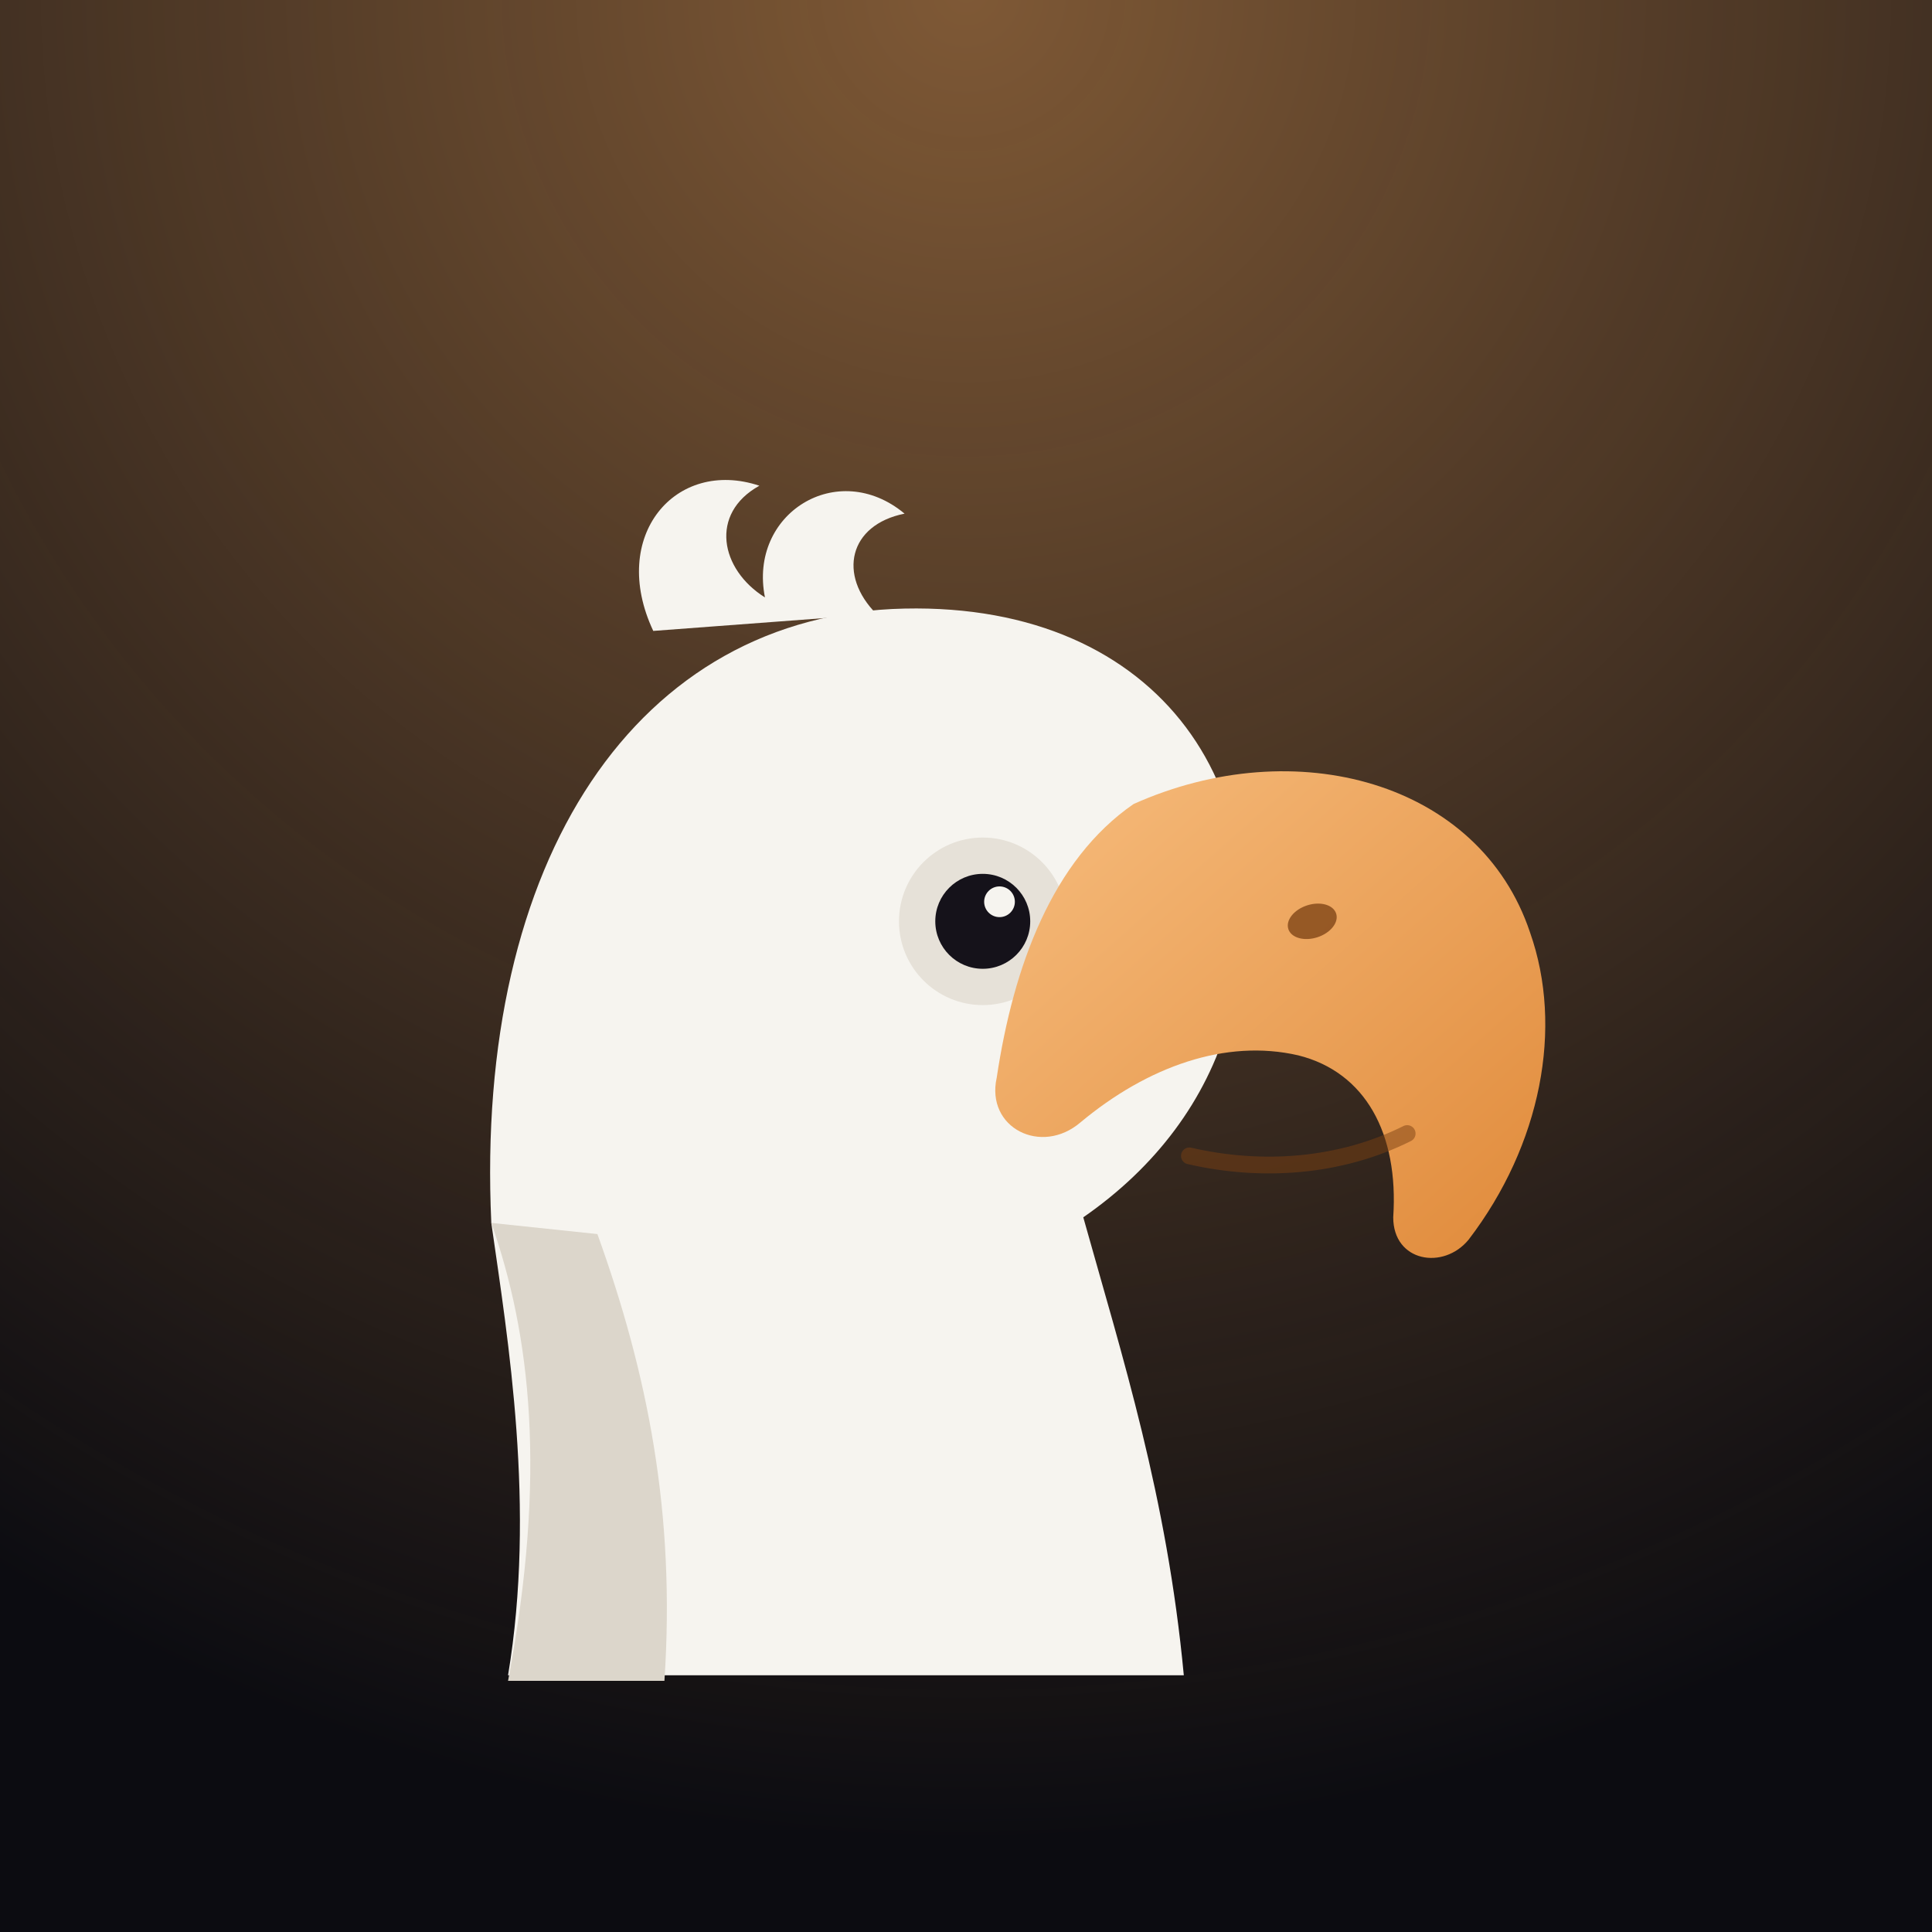
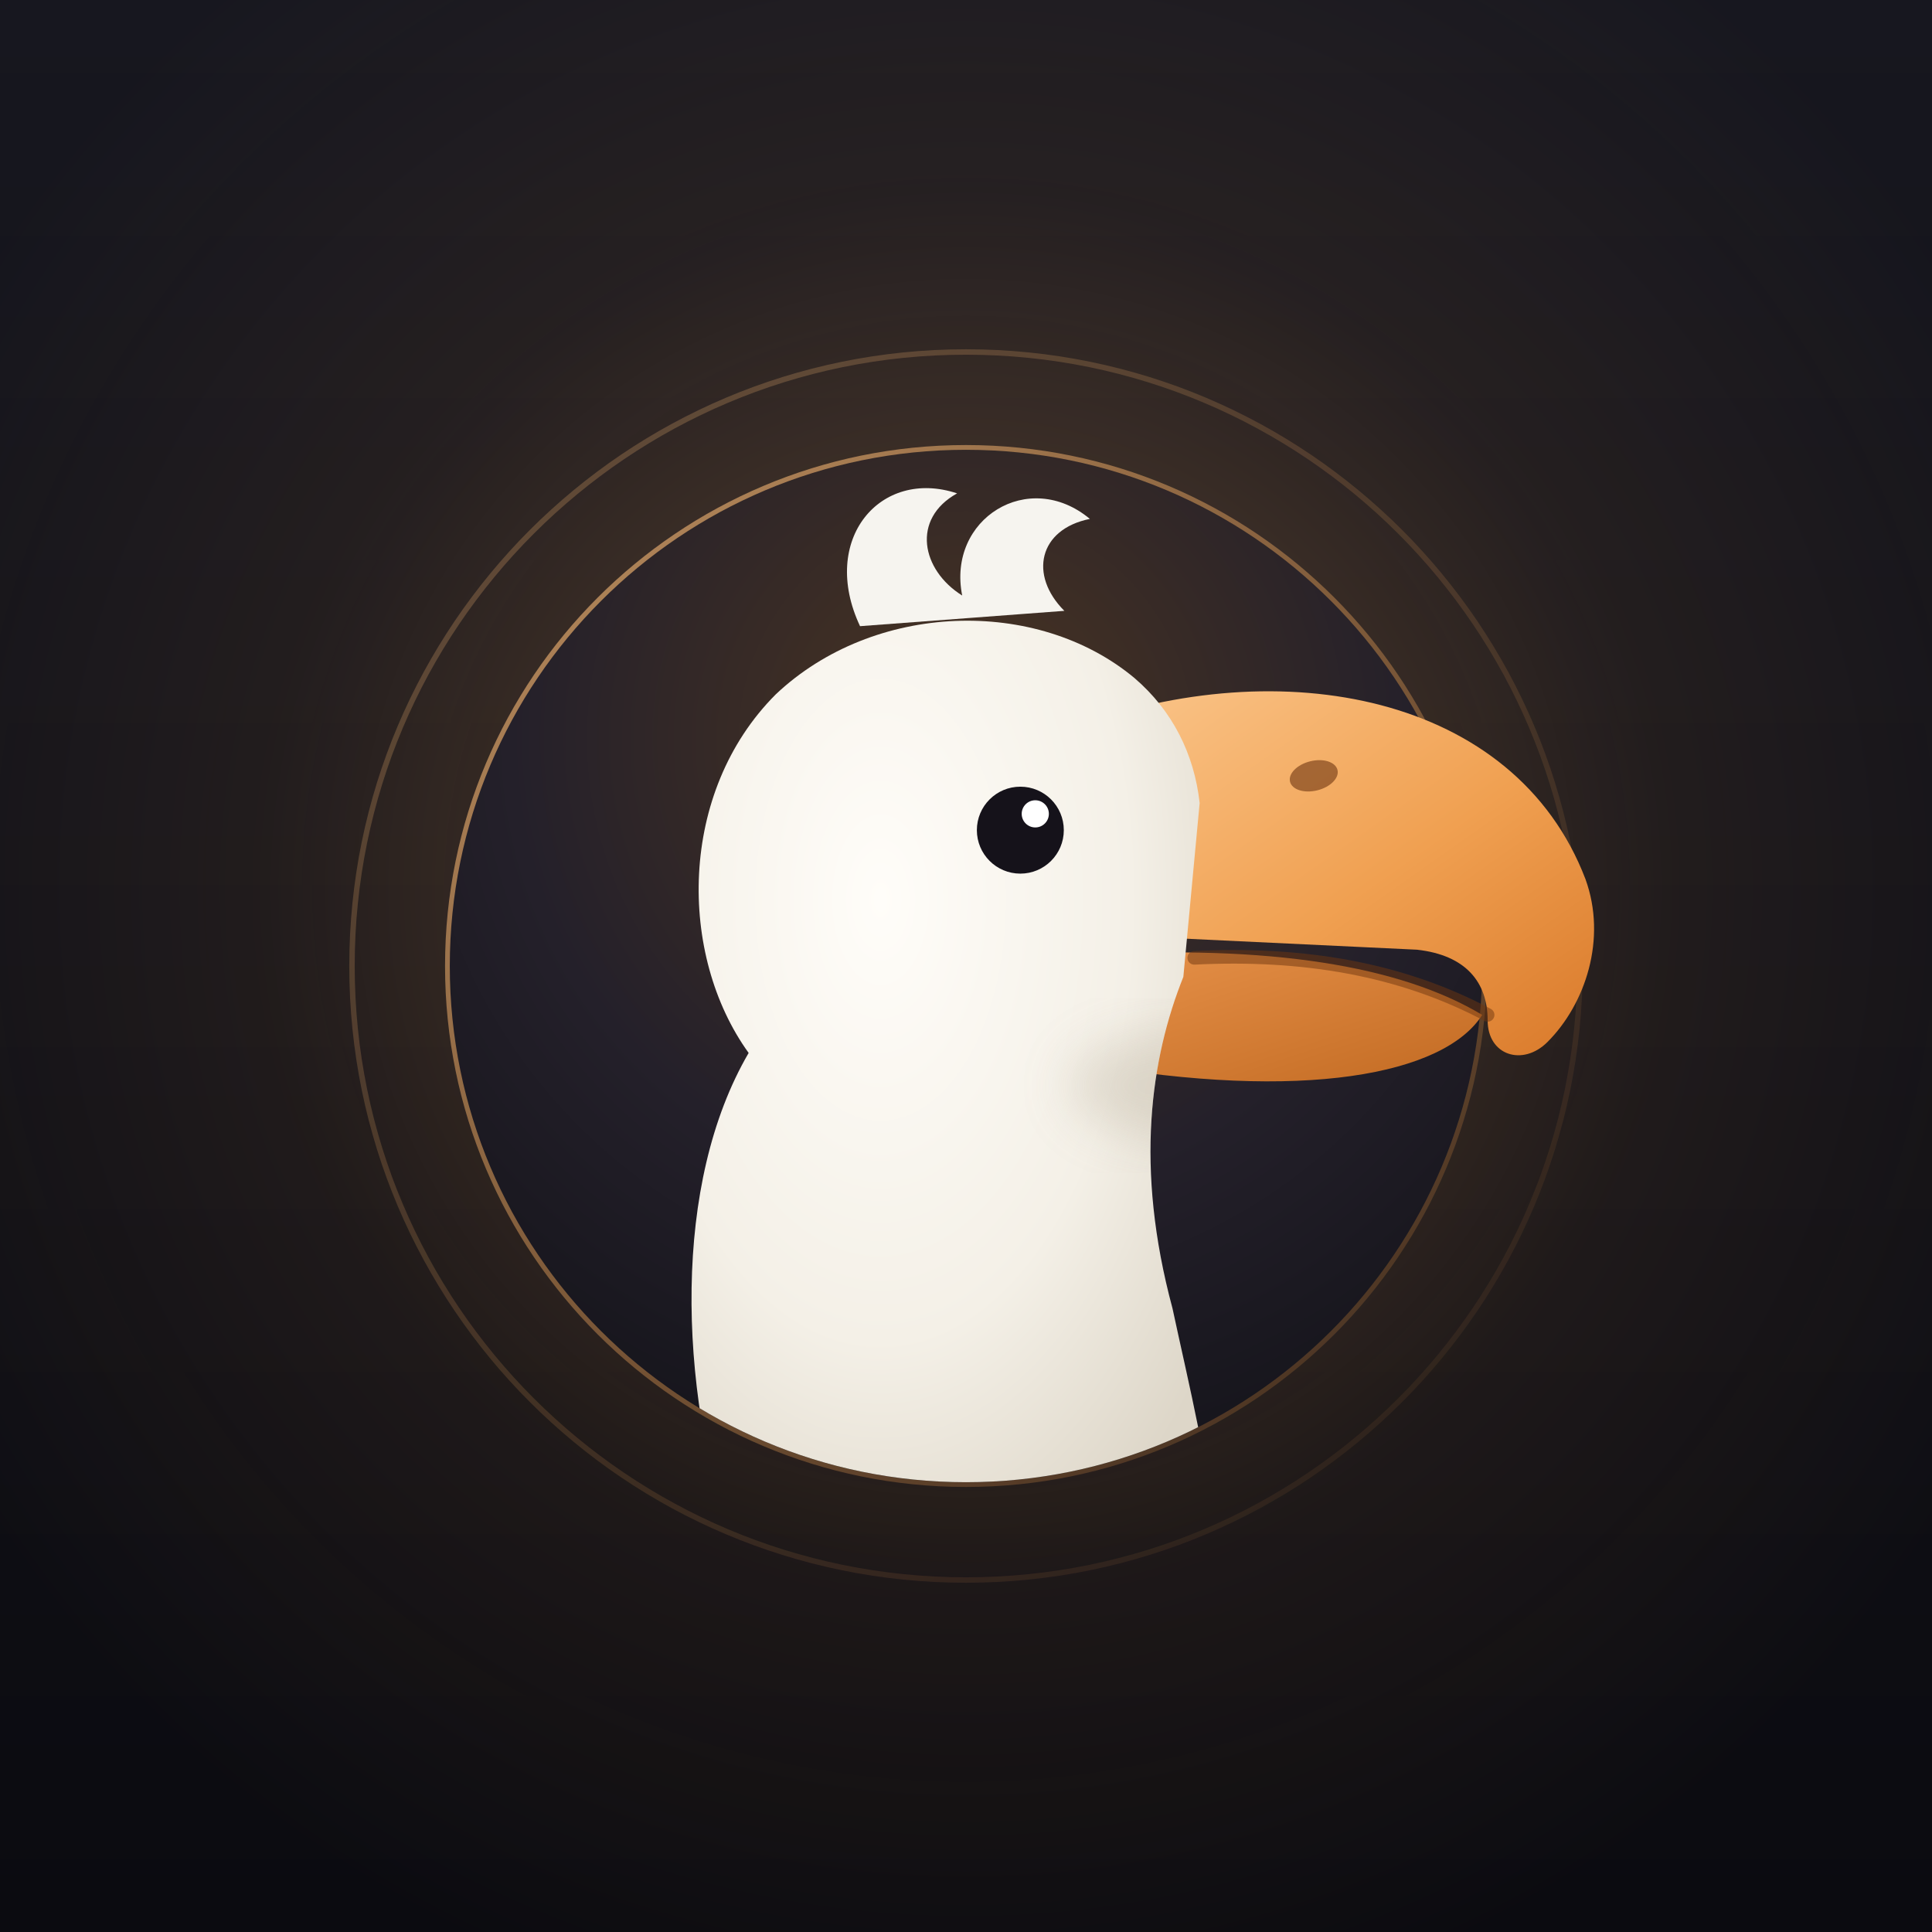
<svg xmlns="http://www.w3.org/2000/svg" viewBox="0 0 512 512">
  <defs>
-     <radialGradient id="g" cx="50%" cy="0%" r="95%">
-       <stop offset="0" stop-color="#f2a65a" stop-opacity=".5" />
+     <radialGradient id="glow" cx="50%" cy="46%" r="60%">
+       <stop offset="0" stop-color="#f2a65a" stop-opacity=".34" />
+       <stop offset=".6" stop-color="#f2a65a" stop-opacity=".07" />
      <stop offset="1" stop-color="#f2a65a" stop-opacity="0" />
    </radialGradient>
-     <linearGradient id="b" x1="0" y1="0" x2="1" y2="1">
-       <stop offset="0" stop-color="#f7bd7e" />
-       <stop offset="1" stop-color="#e08a3a" />
+     <linearGradient id="bg" x1="0" y1="0" x2="0" y2="1">
+       <stop offset="0" stop-color="#17171f" />
+       <stop offset="1" stop-color="#0b0b10" />
    </linearGradient>
+     <radialGradient id="head" cx="36%" cy="30%" r="80%">
+       <stop offset="0" stop-color="#fffdf9" />
+       <stop offset=".6" stop-color="#f4f0e7" />
+       <stop offset="1" stop-color="#ddd6c8" />
+     </radialGradient>
+     <linearGradient id="beak" x1="0" y1="0" x2="1" y2="1">
+       <stop offset="0" stop-color="#fbc78d" />
+       <stop offset=".55" stop-color="#f0a051" />
+       <stop offset="1" stop-color="#d9792a" />
+     </linearGradient>
+     <linearGradient id="beak2" x1="0" y1="0" x2="1" y2="1">
+       <stop offset="0" stop-color="#e7924a" />
+       <stop offset="1" stop-color="#c26a22" />
+     </linearGradient>
+     <linearGradient id="ring" x1="0" y1="0" x2="1" y2="1">
+       <stop offset="0" stop-color="#f7bd7e" stop-opacity=".7" />
+       <stop offset="1" stop-color="#e08a3a" stop-opacity=".12" />
+     </linearGradient>
+     <radialGradient id="lens" cx="50%" cy="28%" r="80%">
+       <stop offset="0" stop-color="#4b3522" />
+       <stop offset=".55" stop-color="#24202a" />
+       <stop offset="1" stop-color="#121218" />
+     </radialGradient>
+     <filter id="soft" x="-30%" y="-30%" width="160%" height="160%">
+       <feGaussianBlur stdDeviation="9" />
+     </filter>
+     <clipPath id="card">
+       <rect width="512" height="512" rx="116" />
+     </clipPath>
  </defs>
-   <rect width="512" height="512" fill="#0c0c11" />
-   <rect width="512" height="512" fill="url(#g)" />
-   <g transform="translate(256 256) scale(.74) translate(-262 -238)">
-     <path d="M150 118c-16-34 8-62 38-52-18 10-14 30 2 40-6-30 26-50 50-30-20 4-24 22-10 36z" fill="#f6f4ef" />
-     <path d="M92 330c-6-130 52-218 148-220 92-2 138 66 116 148-8 28-26 52-52 70 14 50 30 100 36 164H98c10-60 0-120-6-162z" fill="#f6f4ef" />
-     <path d="M92 330c14 40 20 90 6 164h56c4-60-6-110-24-160z" fill="#dcd6cb" />
-     <circle cx="268" cy="222" r="30" fill="#e6e1d8" />
-     <path d="M322 180c58-26 124-8 142 46 12 34 4 76-22 110-9 11-27 8-27-8 2-30-10-52-34-58-26-6-54 4-78 24-14 12-34 2-30-16 6-40 20-78 49-98z" fill="url(#b)" />
-     <path d="M342 306c26 6 54 4 78-8" fill="none" stroke="#7a3f12" stroke-width="6" stroke-linecap="round" opacity=".5" />
-     <ellipse cx="386" cy="222" rx="9" ry="6" transform="rotate(-18 386 222)" fill="#7a3f12" opacity=".75" />
-     <circle cx="268" cy="222" r="17" fill="#15121a" />
-     <circle cx="274" cy="215" r="5.5" fill="#f6f4ef" />
+   <rect width="512" height="512" fill="url(#bg)" />
+   <rect width="512" height="512" fill="url(#glow)" />
+   <g transform="translate(256 256) scale(.72) translate(-256 -256)">
+     <circle cx="256" cy="256" r="190" fill="none" stroke="url(#ring)" stroke-width="3.5" />
+     <circle cx="256" cy="256" r="226" fill="none" stroke="url(#ring)" stroke-width="2" opacity=".4" />
+     <circle cx="256" cy="256" r="190" fill="url(#lens)" />
+     <path d="M296 168C372 140 458 156 484 224c8 22 0 46-14 60-9 9-22 5-22-8 0-14-8-24-26-26l-126-6z" fill="url(#beak)" />
+     <path d="M300 252C368 248 416 256 446 274 432 296 380 306 300 292z" fill="url(#beak2)" />
+     <path d="M340 253C380 251 416 257 448 274" fill="none" stroke="#6e3610" stroke-width="5" stroke-linecap="round" opacity=".5" />
+     <ellipse cx="384" cy="186" rx="9" ry="5.5" transform="rotate(-14 384 186)" fill="#6e3610" opacity=".6" />
+     <clipPath id="lensclip">
+       <circle cx="256" cy="256" r="190" />
+     </clipPath>
+     <clipPath id="bodyclip">
+       <path d="M170 470C150 410 148 336 176 288 150 252 150 192 186 156 222 122 282 120 318 150c14 12 22 28 24 46l-6 64c-12 30-18 70-4 122 6 28 14 60 16 88z" />
+     </clipPath>
+     <g clip-path="url(#lensclip)">
+       <path d="M170 470C150 410 148 336 176 288 150 252 150 192 186 156 222 122 282 120 318 150c14 12 22 28 24 46l-6 64c-12 30-18 70-4 122 6 28 14 60 16 88z" fill="url(#head)" />
+       <g clip-path="url(#bodyclip)">
+         <ellipse cx="338" cy="300" rx="44" ry="20" fill="#9d9078" opacity=".24" filter="url(#soft)" />
+       </g>
+       <path transform="translate(76 20) scale(.94)" d="M150 118c-16-34 8-62 38-52-18 10-14 30 2 40-6-30 26-50 50-30-20 4-24 22-10 36z" fill="#f6f4ef" />
+     </g>
+     <circle cx="276" cy="206" r="16" fill="#15121a" />
+     <circle cx="281.500" cy="200" r="5" fill="#fff" />
  </g>
</svg>
